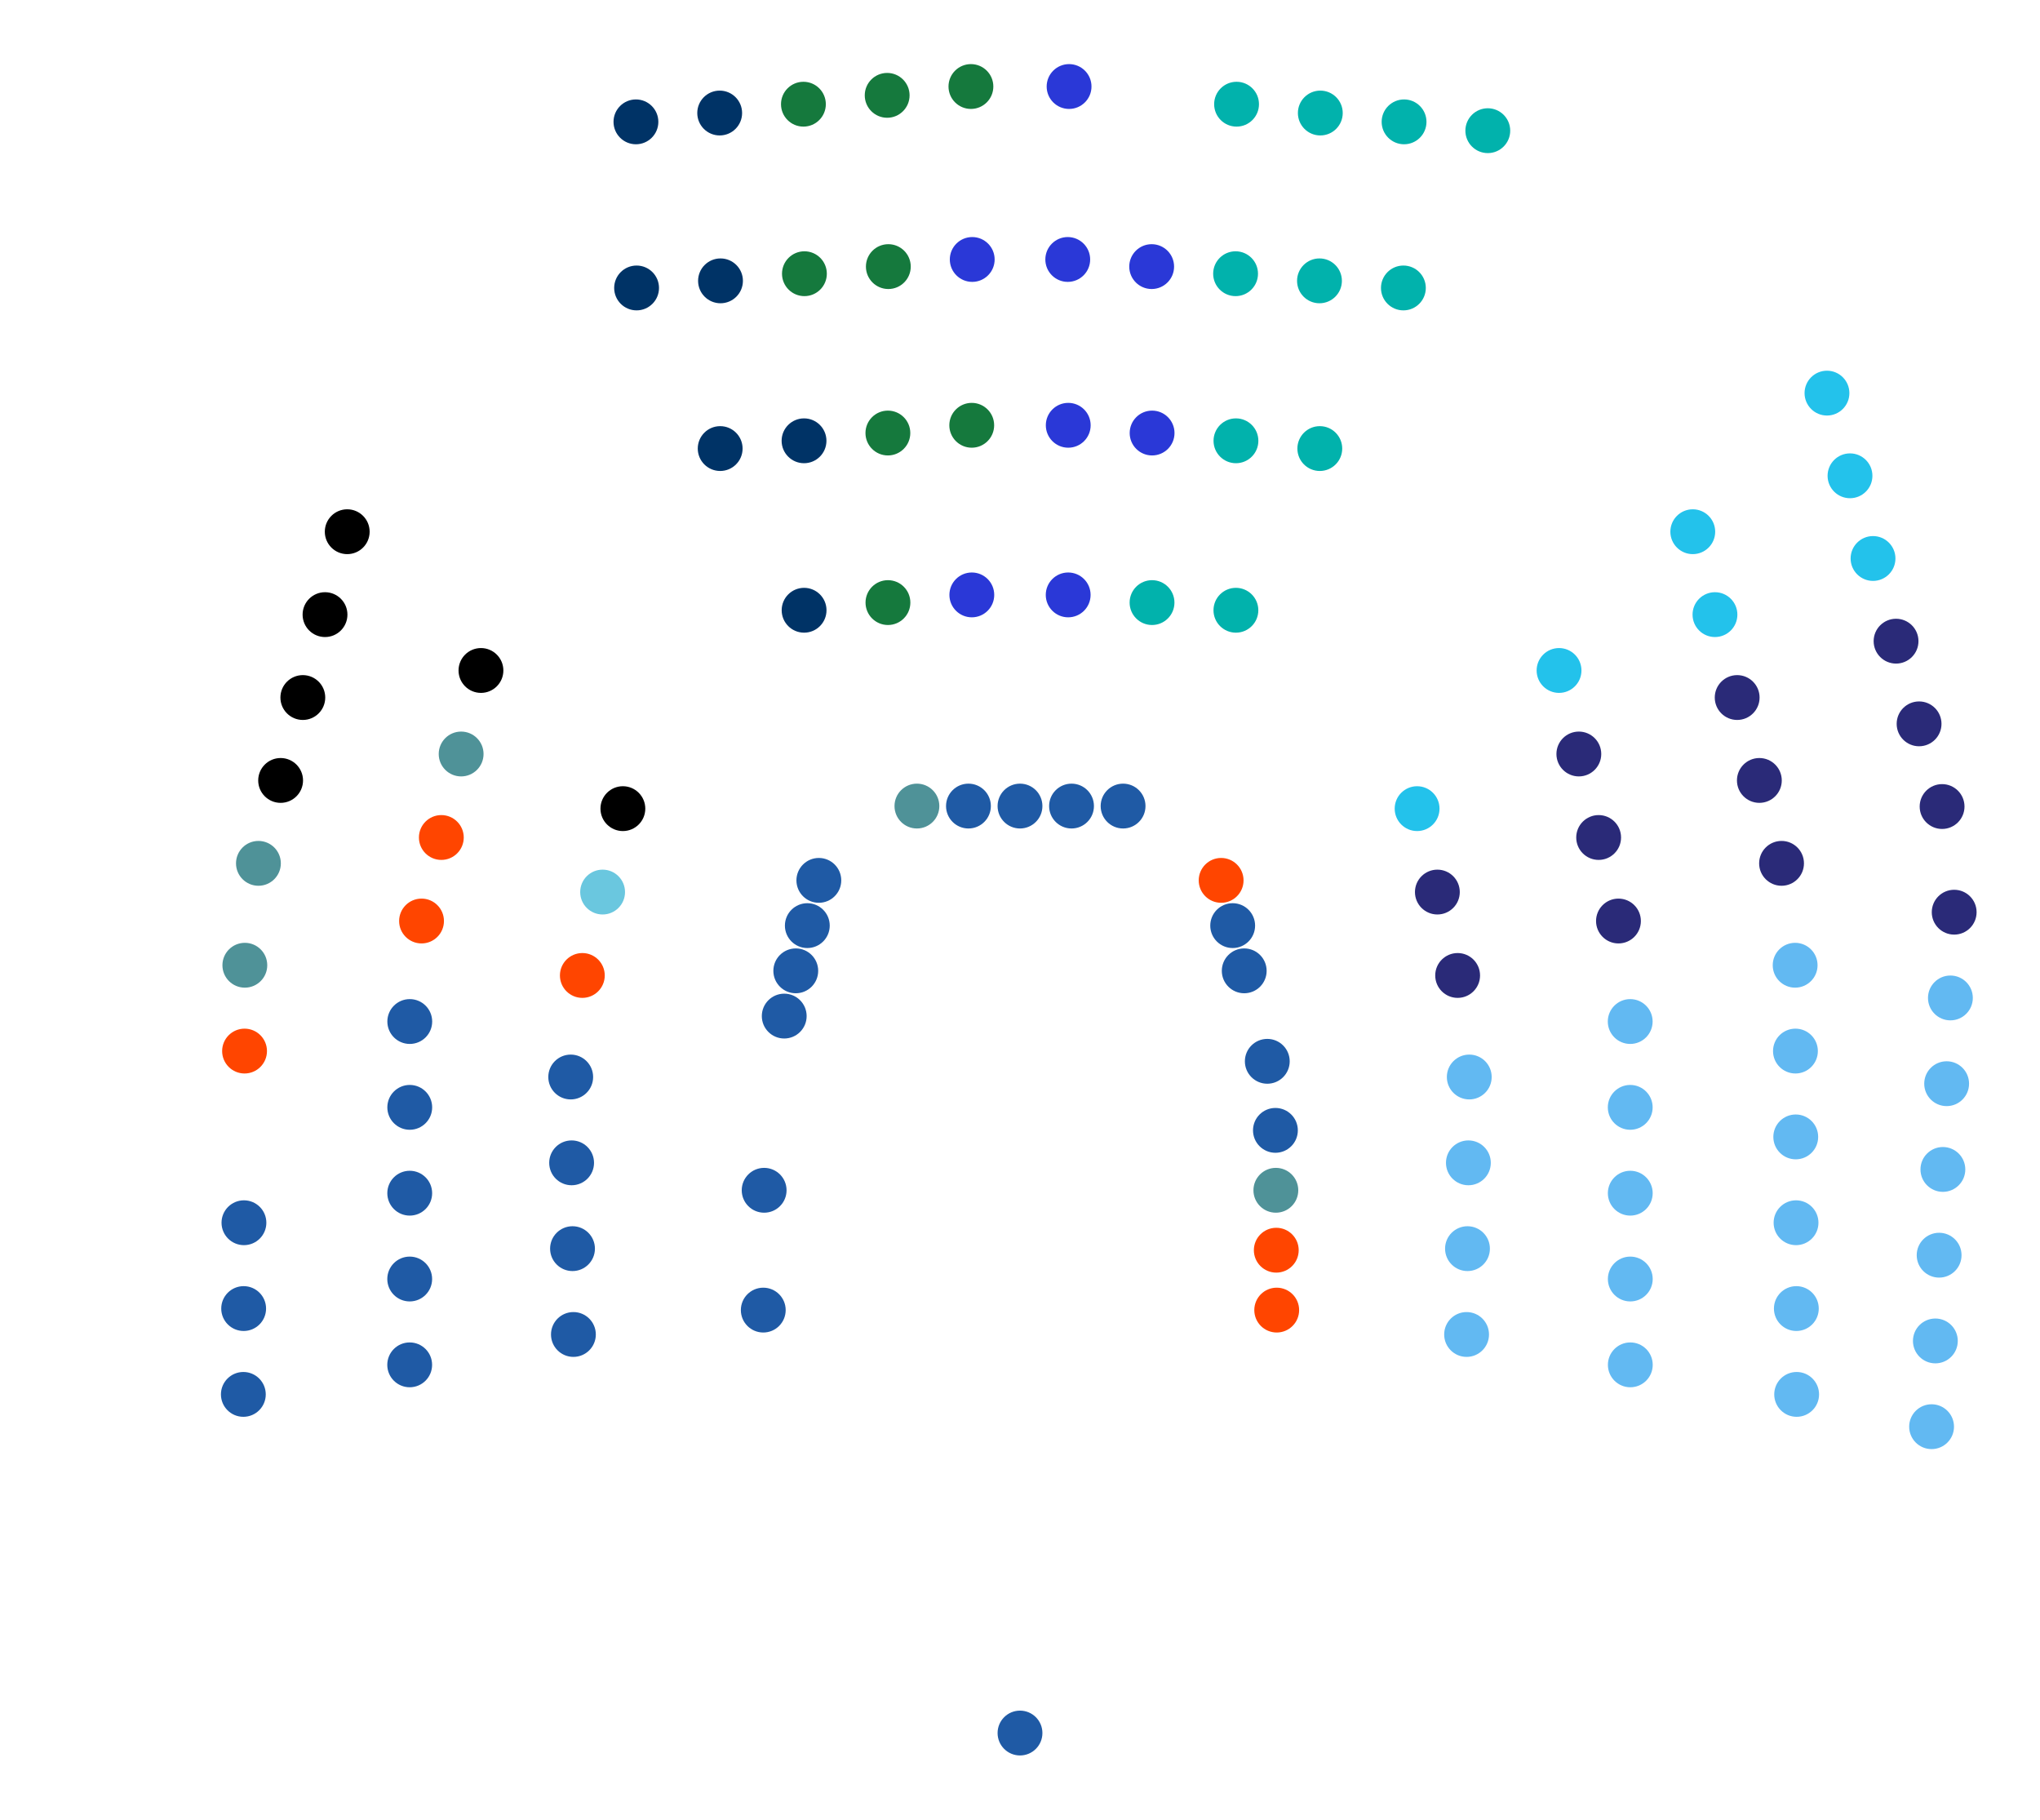
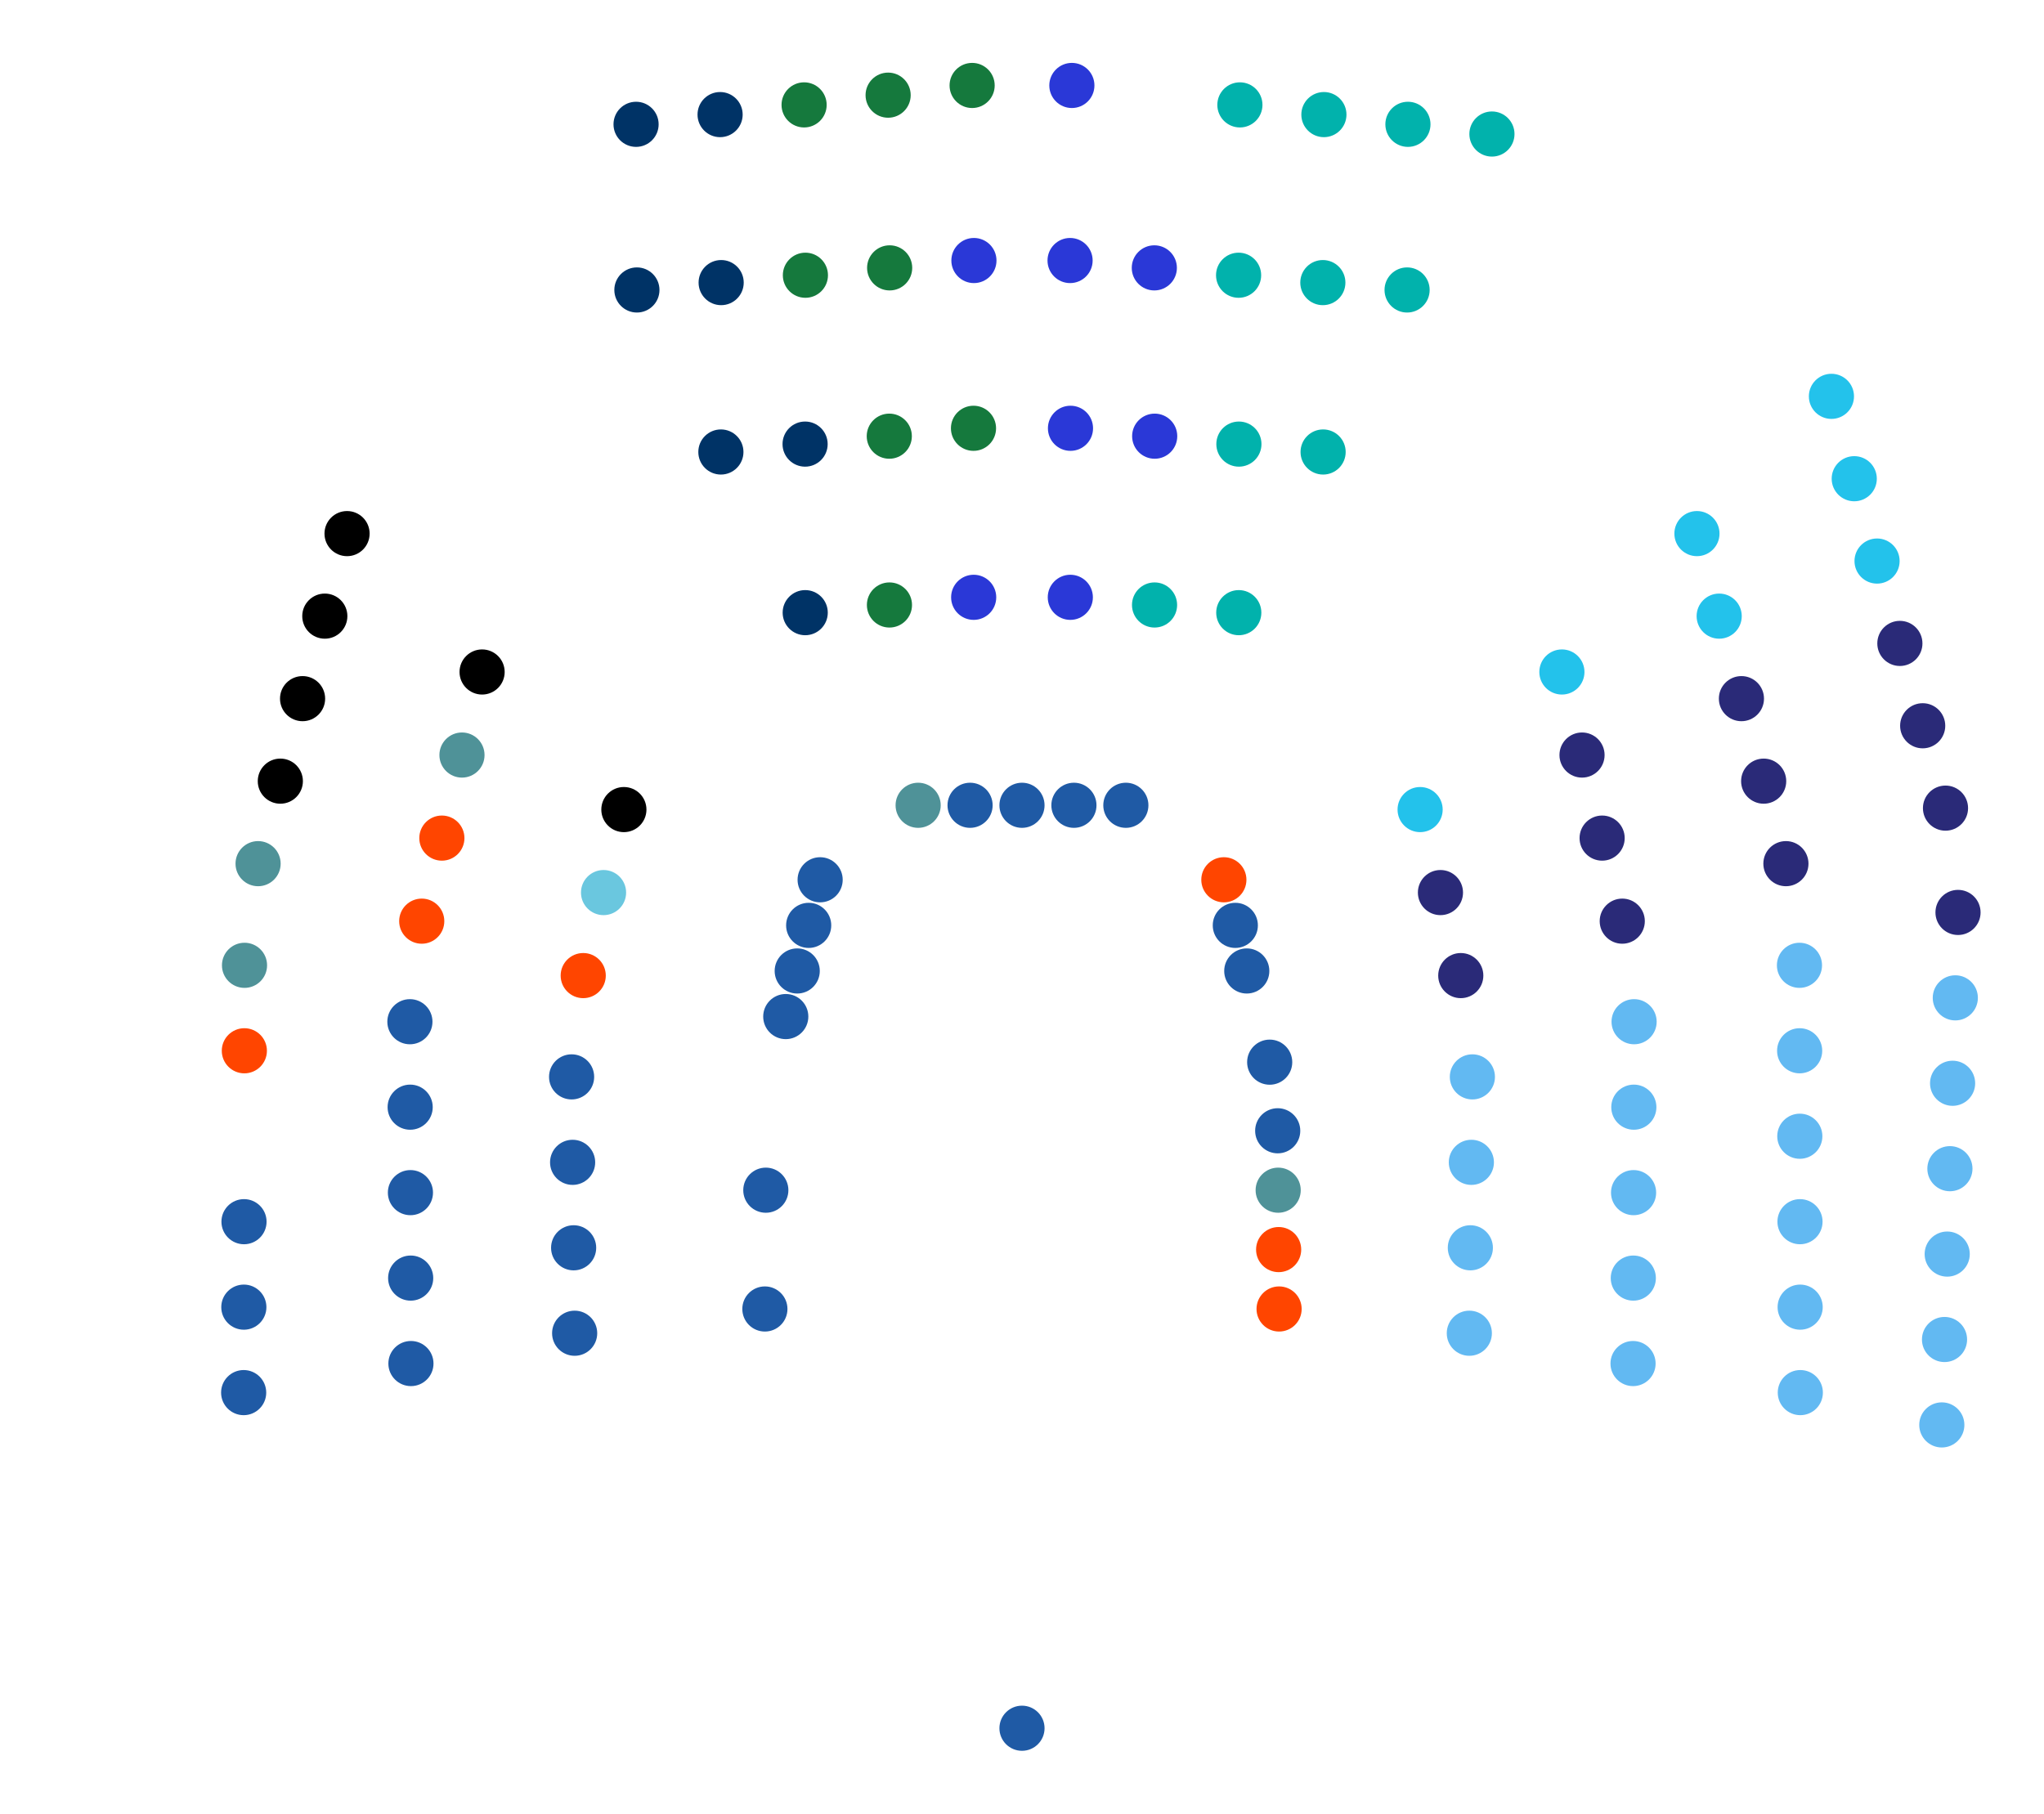
- <svg xmlns="http://www.w3.org/2000/svg" version="1.1" width="998" height="890" viewBox="0 0 998.42 889.70">
+ <svg xmlns="http://www.w3.org/2000/svg" version="1.1" width="1004" height="891" viewBox="0 0 1003.91 891.37">
  <g style="fill:#1f5aa5" id="Likud">
-     <circle cx="280.64" cy="652.67" r="10.97" />
-     <circle cx="280.20" cy="610.67" r="10.97" />
-     <circle cx="279.76" cy="568.68" r="10.97" />
-     <circle cx="279.32" cy="526.68" r="10.97" />
-     <circle cx="200.51" cy="667.53" r="10.97" />
-     <circle cx="200.52" cy="625.53" r="10.97" />
-     <circle cx="200.53" cy="583.53" r="10.97" />
-     <circle cx="200.54" cy="541.53" r="10.97" />
-     <circle cx="200.55" cy="499.53" r="10.97" />
-     <circle cx="119.10" cy="681.99" r="10.97" />
-     <circle cx="119.25" cy="639.99" r="10.97" />
-     <circle cx="119.39" cy="597.99" r="10.97" />
-     <circle cx="373.56" cy="640.74" r="10.97" />
-     <circle cx="373.99" cy="582.11" r="10.97" />
-     <circle cx="383.82" cy="496.87" r="10.97" />
-     <circle cx="389.47" cy="474.73" r="10.97" />
-     <circle cx="395.12" cy="452.60" r="10.97" />
-     <circle cx="400.76" cy="430.46" r="10.97" />
-     <circle cx="624.22" cy="552.79" r="10.97" />
-     <circle cx="620.24" cy="519.00" r="10.97" />
-     <circle cx="608.95" cy="474.73" r="10.97" />
-     <circle cx="603.30" cy="452.60" r="10.97" />
-     <circle cx="473.98" cy="394.10" r="10.97" />
-     <circle cx="499.21" cy="394.10" r="10.97" />
-     <circle cx="524.43" cy="394.10" r="10.97" />
-     <circle cx="549.66" cy="394.10" r="10.97" />
-     <circle cx="499.21" cy="847.70" r="10.97" />
+     <circle cx="282.13" cy="655.24" r="11.09" />
+     <circle cx="281.63" cy="613.25" r="11.09" />
+     <circle cx="281.13" cy="571.25" r="11.09" />
+     <circle cx="280.63" cy="529.25" r="11.09" />
+     <circle cx="201.68" cy="670.14" r="11.09" />
+     <circle cx="201.55" cy="628.14" r="11.09" />
+     <circle cx="201.43" cy="586.14" r="11.09" />
+     <circle cx="201.30" cy="544.14" r="11.09" />
+     <circle cx="201.17" cy="502.14" r="11.09" />
+     <circle cx="119.48" cy="684.42" r="11.09" />
+     <circle cx="119.57" cy="642.42" r="11.09" />
+     <circle cx="119.65" cy="600.42" r="11.09" />
+     <circle cx="375.61" cy="643.32" r="11.09" />
+     <circle cx="376.07" cy="584.94" r="11.09" />
+     <circle cx="385.87" cy="499.61" r="11.09" />
+     <circle cx="391.50" cy="477.20" r="11.09" />
+     <circle cx="397.13" cy="454.79" r="11.09" />
+     <circle cx="402.76" cy="432.38" r="11.09" />
+     <circle cx="627.61" cy="555.74" r="11.09" />
+     <circle cx="623.67" cy="522.02" r="11.09" />
+     <circle cx="612.41" cy="477.20" r="11.09" />
+     <circle cx="606.78" cy="454.79" r="11.09" />
+     <circle cx="476.44" cy="395.77" r="11.09" />
+     <circle cx="501.95" cy="395.77" r="11.09" />
+     <circle cx="527.47" cy="395.77" r="11.09" />
+     <circle cx="552.99" cy="395.77" r="11.09" />
+     <circle cx="501.95" cy="849.37" r="11.09" />
  </g>
  <g style="fill:#62B9F2" id="Yashar">
-     <circle cx="717.78" cy="652.67" r="10.97" />
-     <circle cx="718.22" cy="610.67" r="10.97" />
-     <circle cx="718.66" cy="568.68" r="10.97" />
-     <circle cx="719.09" cy="526.68" r="10.97" />
-     <circle cx="797.91" cy="667.53" r="10.97" />
-     <circle cx="797.90" cy="625.53" r="10.97" />
-     <circle cx="797.89" cy="583.53" r="10.97" />
-     <circle cx="797.87" cy="541.53" r="10.97" />
-     <circle cx="797.86" cy="499.53" r="10.97" />
-     <circle cx="879.32" cy="681.99" r="10.97" />
-     <circle cx="879.17" cy="639.99" r="10.97" />
-     <circle cx="879.02" cy="597.99" r="10.97" />
-     <circle cx="878.88" cy="555.99" r="10.97" />
-     <circle cx="878.73" cy="513.99" r="10.97" />
-     <circle cx="878.58" cy="471.99" r="10.97" />
-     <circle cx="945.36" cy="697.79" r="10.97" />
-     <circle cx="947.21" cy="655.83" r="10.97" />
-     <circle cx="949.05" cy="613.87" r="10.97" />
-     <circle cx="950.89" cy="571.91" r="10.97" />
-     <circle cx="952.73" cy="529.95" r="10.97" />
-     <circle cx="954.57" cy="487.99" r="10.97" />
+     <circle cx="721.77" cy="655.24" r="11.09" />
+     <circle cx="722.27" cy="613.25" r="11.09" />
+     <circle cx="722.77" cy="571.25" r="11.09" />
+     <circle cx="723.27" cy="529.25" r="11.09" />
+     <circle cx="802.22" cy="670.14" r="11.09" />
+     <circle cx="802.35" cy="628.14" r="11.09" />
+     <circle cx="802.48" cy="586.14" r="11.09" />
+     <circle cx="802.61" cy="544.14" r="11.09" />
+     <circle cx="802.74" cy="502.14" r="11.09" />
+     <circle cx="884.42" cy="684.42" r="11.09" />
+     <circle cx="884.34" cy="642.42" r="11.09" />
+     <circle cx="884.26" cy="600.42" r="11.09" />
+     <circle cx="884.17" cy="558.42" r="11.09" />
+     <circle cx="884.09" cy="516.42" r="11.09" />
+     <circle cx="884.00" cy="474.42" r="11.09" />
+     <circle cx="953.95" cy="700.30" r="11.09" />
+     <circle cx="955.28" cy="658.32" r="11.09" />
+     <circle cx="956.60" cy="616.34" r="11.09" />
+     <circle cx="957.93" cy="574.37" r="11.09" />
+     <circle cx="959.25" cy="532.39" r="11.09" />
+     <circle cx="960.58" cy="490.41" r="11.09" />
  </g>
  <g style="fill:#2A2A78" id="Together">
-     <circle cx="713.40" cy="476.99" r="10.97" />
-     <circle cx="703.48" cy="436.18" r="10.97" />
-     <circle cx="792.11" cy="450.35" r="10.97" />
-     <circle cx="782.41" cy="409.48" r="10.97" />
-     <circle cx="772.72" cy="368.62" r="10.97" />
-     <circle cx="871.93" cy="422.13" r="10.97" />
-     <circle cx="861.07" cy="381.56" r="10.97" />
-     <circle cx="850.21" cy="340.99" r="10.97" />
-     <circle cx="956.42" cy="446.03" r="10.97" />
-     <circle cx="950.50" cy="394.33" r="10.97" />
-     <circle cx="939.24" cy="353.87" r="10.97" />
-     <circle cx="927.97" cy="313.41" r="10.97" />
+     <circle cx="717.57" cy="479.47" r="11.09" />
+     <circle cx="707.58" cy="438.67" r="11.09" />
+     <circle cx="796.92" cy="452.72" r="11.09" />
+     <circle cx="787.03" cy="411.90" r="11.09" />
+     <circle cx="777.15" cy="371.08" r="11.09" />
+     <circle cx="877.34" cy="424.46" r="11.09" />
+     <circle cx="866.41" cy="383.91" r="11.09" />
+     <circle cx="855.48" cy="343.36" r="11.09" />
+     <circle cx="961.91" cy="448.43" r="11.09" />
+     <circle cx="955.76" cy="397.17" r="11.09" />
+     <circle cx="944.55" cy="356.69" r="11.09" />
+     <circle cx="933.34" cy="316.22" r="11.09" />
  </g>
  <g style="fill:#01B2AC" id="Joint-List">
-     <circle cx="563.83" cy="294.53" r="10.97" />
-     <circle cx="604.88" cy="298.28" r="10.97" />
-     <circle cx="604.90" cy="215.36" r="10.97" />
-     <circle cx="645.94" cy="219.16" r="10.97" />
-     <circle cx="604.72" cy="133.60" r="10.97" />
-     <circle cx="645.78" cy="137.09" r="10.97" />
-     <circle cx="686.85" cy="140.57" r="10.97" />
-     <circle cx="605.20" cy="50.65" r="10.97" />
-     <circle cx="646.19" cy="54.97" r="10.97" />
-     <circle cx="687.18" cy="59.29" r="10.97" />
-     <circle cx="728.16" cy="63.61" r="10.97" />
+     <circle cx="567.09" cy="297.33" r="11.09" />
+     <circle cx="608.48" cy="301.10" r="11.09" />
+     <circle cx="608.54" cy="218.26" r="11.09" />
+     <circle cx="649.92" cy="222.14" r="11.09" />
+     <circle cx="608.39" cy="135.27" r="11.09" />
+     <circle cx="649.79" cy="138.89" r="11.09" />
+     <circle cx="691.19" cy="142.51" r="11.09" />
+     <circle cx="609.03" cy="51.55" r="11.09" />
+     <circle cx="650.31" cy="56.32" r="11.09" />
+     <circle cx="691.60" cy="61.10" r="11.09" />
+     <circle cx="732.88" cy="65.87" r="11.09" />
  </g>
  <g style="fill:#15793D" id="Raam">
-     <circle cx="434.58" cy="294.53" r="10.97" />
-     <circle cx="434.55" cy="211.56" r="10.97" />
-     <circle cx="475.59" cy="207.77" r="10.97" />
-     <circle cx="393.70" cy="133.60" r="10.97" />
-     <circle cx="434.77" cy="130.12" r="10.97" />
-     <circle cx="393.21" cy="50.65" r="10.97" />
-     <circle cx="434.20" cy="46.32" r="10.97" />
-     <circle cx="475.19" cy="42.00" r="10.97" />
+     <circle cx="436.82" cy="297.33" r="11.09" />
+     <circle cx="436.74" cy="214.37" r="11.09" />
+     <circle cx="478.12" cy="210.49" r="11.09" />
+     <circle cx="395.52" cy="135.27" r="11.09" />
+     <circle cx="436.92" cy="131.65" r="11.09" />
+     <circle cx="394.88" cy="51.55" r="11.09" />
+     <circle cx="436.17" cy="46.77" r="11.09" />
+     <circle cx="477.45" cy="42.00" r="11.09" />
  </g>
  <g style="fill:#2A38D7" id="The-Democrats">
-     <circle cx="475.63" cy="290.77" r="10.97" />
-     <circle cx="522.79" cy="290.77" r="10.97" />
-     <circle cx="522.82" cy="207.77" r="10.97" />
-     <circle cx="563.86" cy="211.56" r="10.97" />
-     <circle cx="475.83" cy="126.63" r="10.97" />
-     <circle cx="522.58" cy="126.63" r="10.97" />
-     <circle cx="563.65" cy="130.12" r="10.97" />
-     <circle cx="523.23" cy="42.00" r="10.97" />
+     <circle cx="478.21" cy="293.56" r="11.09" />
+     <circle cx="525.70" cy="293.56" r="11.09" />
+     <circle cx="525.78" cy="210.49" r="11.09" />
+     <circle cx="567.16" cy="214.37" r="11.09" />
+     <circle cx="478.33" cy="128.04" r="11.09" />
+     <circle cx="525.58" cy="128.04" r="11.09" />
+     <circle cx="566.98" cy="131.65" r="11.09" />
+     <circle cx="526.46" cy="42.00" r="11.09" />
  </g>
  <g style="fill:#23C2EB" id="Yisrael-Beiteinu">
-     <circle cx="693.56" cy="395.36" r="10.97" />
-     <circle cx="763.03" cy="327.75" r="10.97" />
-     <circle cx="839.34" cy="300.42" r="10.97" />
-     <circle cx="828.48" cy="259.85" r="10.97" />
-     <circle cx="916.70" cy="272.95" r="10.97" />
-     <circle cx="905.43" cy="232.49" r="10.97" />
-     <circle cx="894.16" cy="192.03" r="10.97" />
+     <circle cx="697.59" cy="397.88" r="11.09" />
+     <circle cx="767.26" cy="330.26" r="11.09" />
+     <circle cx="844.55" cy="302.81" r="11.09" />
+     <circle cx="833.62" cy="262.25" r="11.09" />
+     <circle cx="922.13" cy="275.74" r="11.09" />
+     <circle cx="910.92" cy="235.27" r="11.09" />
+     <circle cx="899.71" cy="194.79" r="11.09" />
  </g>
  <g style="fill:#FF4500" id="Otzma-Yehudit">
-     <circle cx="285.01" cy="476.99" r="10.97" />
-     <circle cx="206.31" cy="450.35" r="10.97" />
-     <circle cx="216.00" cy="409.48" r="10.97" />
-     <circle cx="119.69" cy="513.99" r="10.97" />
-     <circle cx="624.85" cy="640.74" r="10.97" />
-     <circle cx="624.64" cy="611.43" r="10.97" />
-     <circle cx="597.65" cy="430.46" r="10.97" />
+     <circle cx="286.34" cy="479.47" r="11.09" />
+     <circle cx="206.99" cy="452.72" r="11.09" />
+     <circle cx="216.88" cy="411.90" r="11.09" />
+     <circle cx="119.82" cy="516.42" r="11.09" />
+     <circle cx="628.29" cy="643.32" r="11.09" />
+     <circle cx="628.07" cy="614.13" r="11.09" />
+     <circle cx="601.15" cy="432.38" r="11.09" />
  </g>
  <g style="fill:#003366" id="United-Torah-Judaism">
-     <circle cx="393.54" cy="298.28" r="10.97" />
-     <circle cx="352.47" cy="219.16" r="10.97" />
-     <circle cx="393.51" cy="215.36" r="10.97" />
-     <circle cx="311.56" cy="140.57" r="10.97" />
-     <circle cx="352.63" cy="137.09" r="10.97" />
-     <circle cx="311.24" cy="59.29" r="10.97" />
-     <circle cx="352.23" cy="54.97" r="10.97" />
+     <circle cx="395.43" cy="301.10" r="11.09" />
+     <circle cx="353.99" cy="222.14" r="11.09" />
+     <circle cx="395.37" cy="218.26" r="11.09" />
+     <circle cx="312.72" cy="142.51" r="11.09" />
+     <circle cx="354.12" cy="138.89" r="11.09" />
+     <circle cx="312.31" cy="61.10" r="11.09" />
+     <circle cx="353.60" cy="56.32" r="11.09" />
  </g>
  <g style="fill:#000000" id="Shas">
-     <circle cx="304.85" cy="395.36" r="10.97" />
-     <circle cx="235.39" cy="327.75" r="10.97" />
-     <circle cx="137.34" cy="381.56" r="10.97" />
-     <circle cx="148.21" cy="340.99" r="10.97" />
-     <circle cx="159.07" cy="300.42" r="10.97" />
-     <circle cx="169.94" cy="259.85" r="10.97" />
+     <circle cx="306.32" cy="397.88" r="11.09" />
+     <circle cx="236.65" cy="330.26" r="11.09" />
+     <circle cx="137.50" cy="383.91" r="11.09" />
+     <circle cx="148.43" cy="343.36" r="11.09" />
+     <circle cx="159.36" cy="302.81" r="11.09" />
+     <circle cx="170.29" cy="262.25" r="11.09" />
  </g>
  <g style="fill:#4F9298" id="Religious-Zionist-Party">
-     <circle cx="225.69" cy="368.62" r="10.97" />
-     <circle cx="119.83" cy="471.99" r="10.97" />
-     <circle cx="126.48" cy="422.13" r="10.97" />
-     <circle cx="624.43" cy="582.11" r="10.97" />
-     <circle cx="448.76" cy="394.10" r="10.97" />
+     <circle cx="226.76" cy="371.08" r="11.09" />
+     <circle cx="119.90" cy="474.42" r="11.09" />
+     <circle cx="126.57" cy="424.46" r="11.09" />
+     <circle cx="627.84" cy="584.94" r="11.09" />
+     <circle cx="450.92" cy="395.77" r="11.09" />
  </g>
  <g style="fill:#6AC7DF" id="Zehut">
-     <circle cx="294.93" cy="436.18" r="10.97" />
+     <circle cx="296.33" cy="438.67" r="11.09" />
  </g>
</svg>
